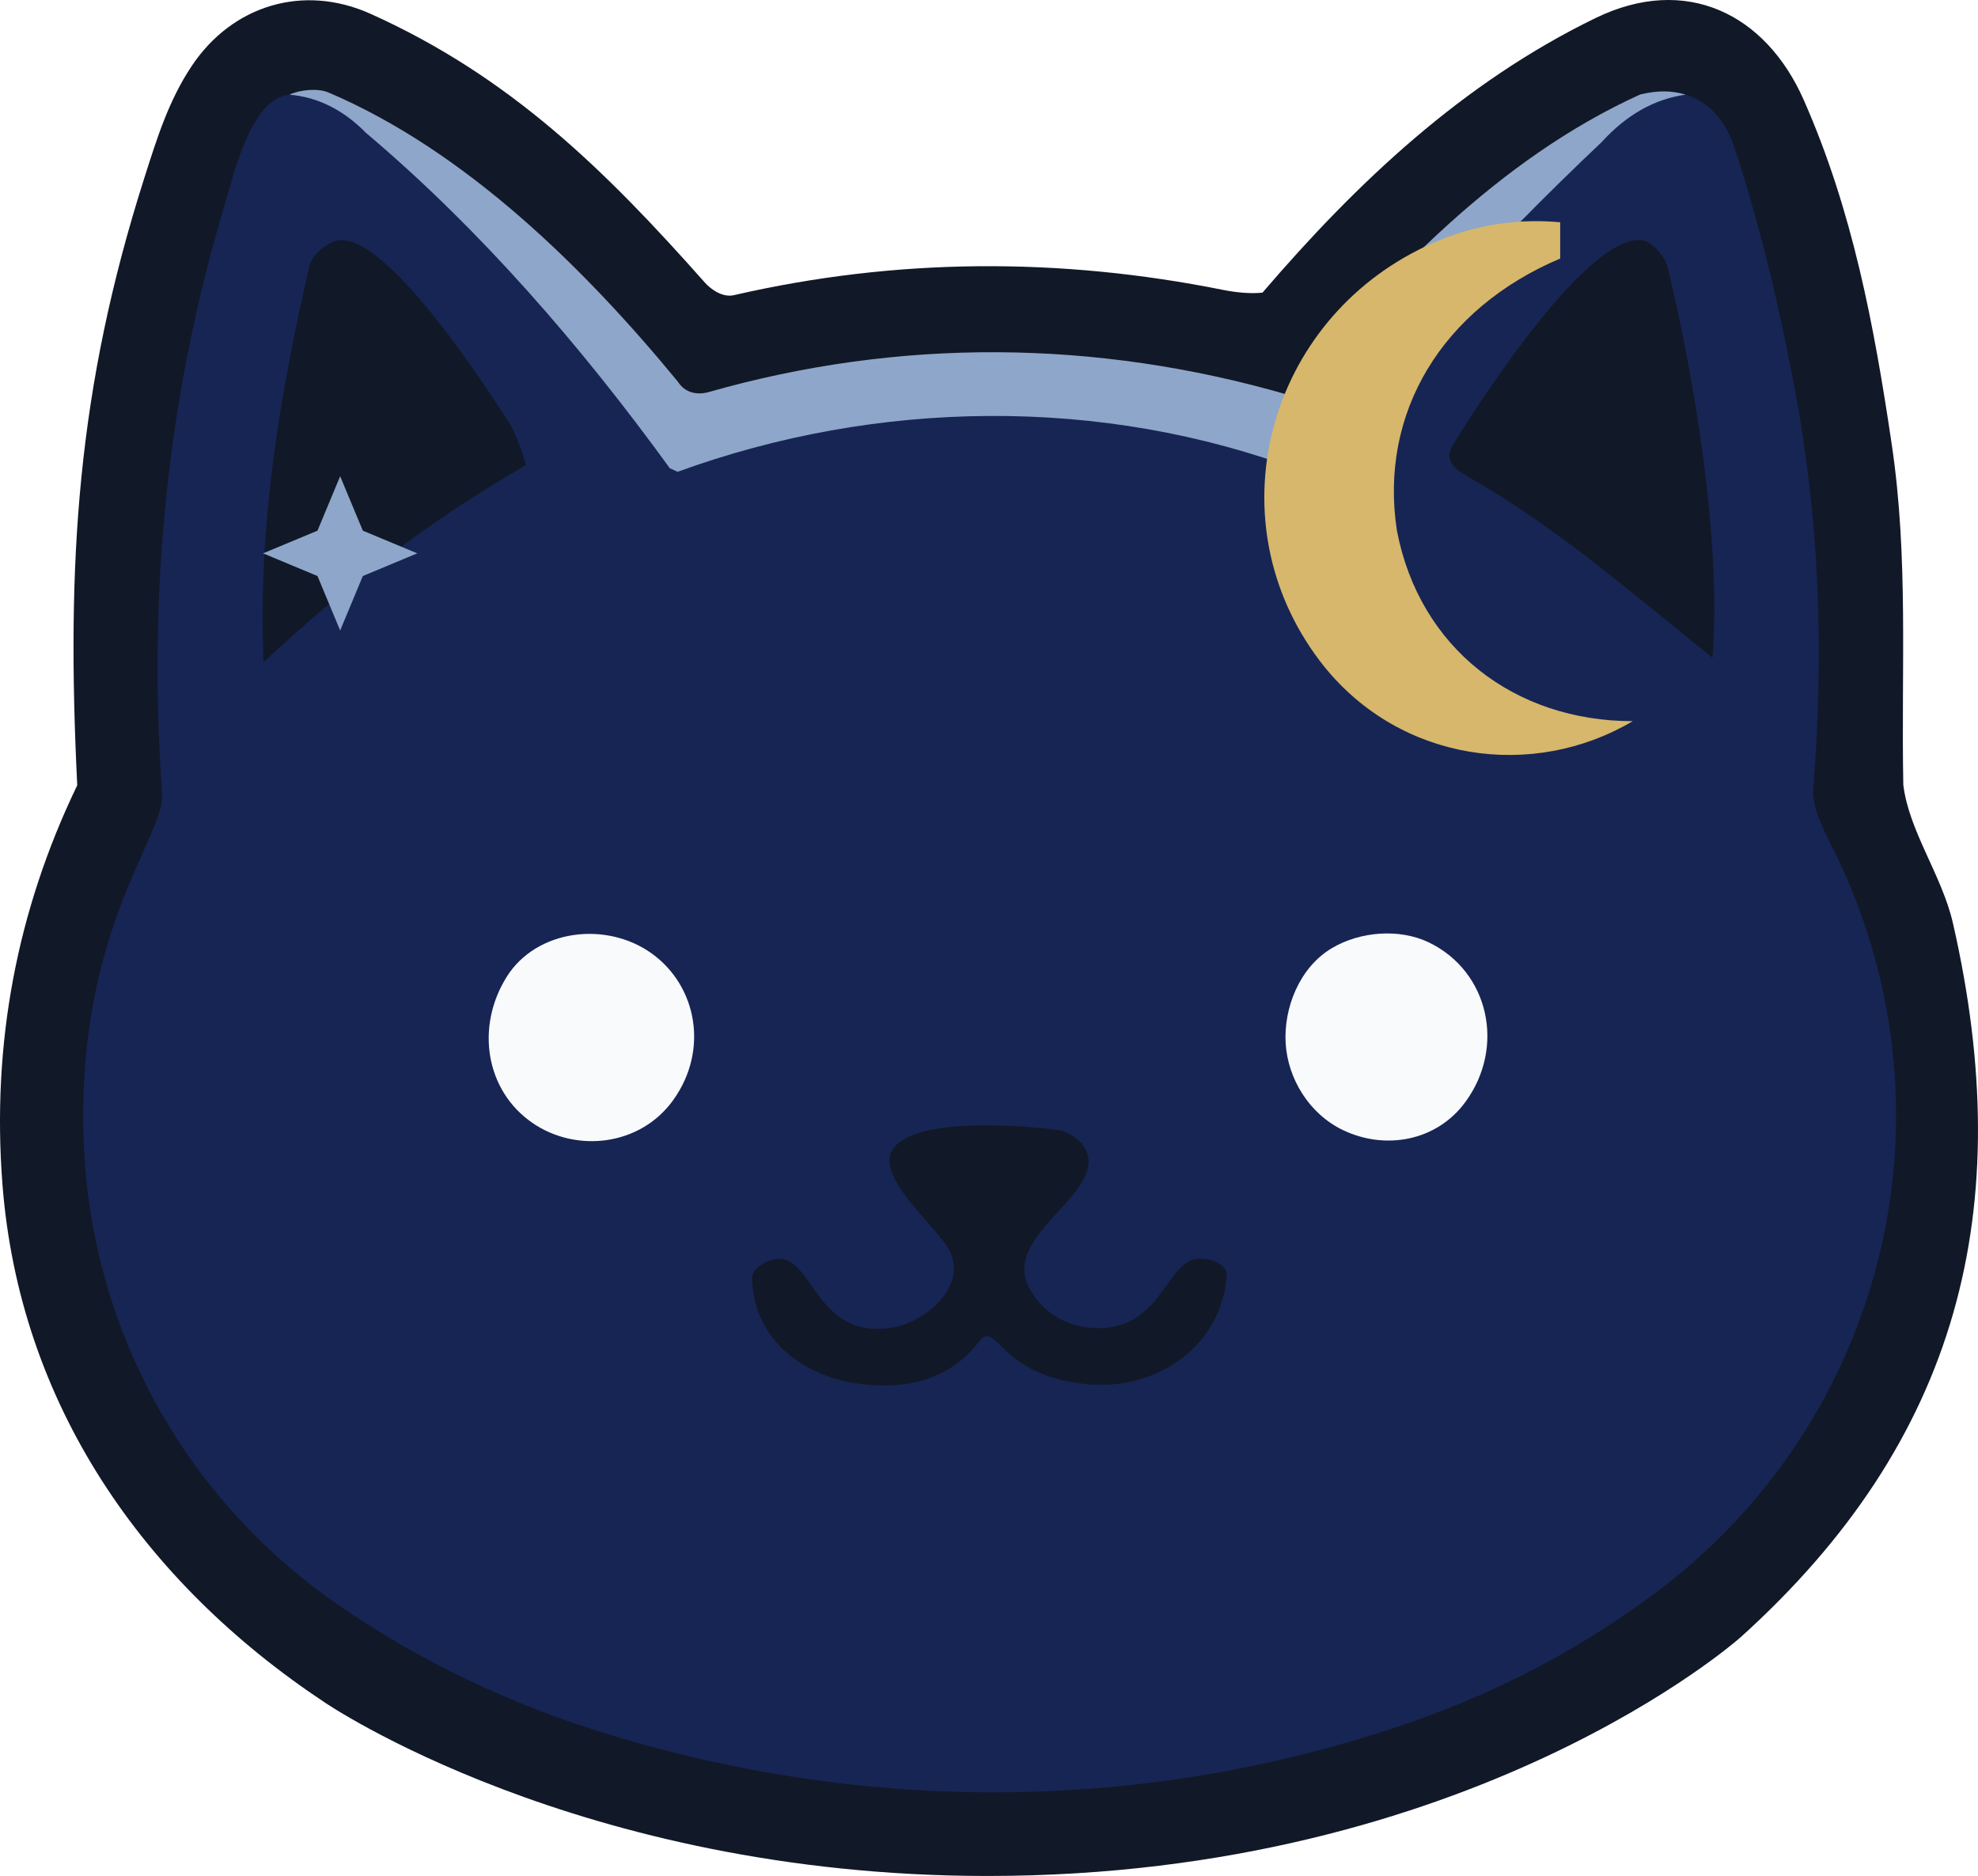
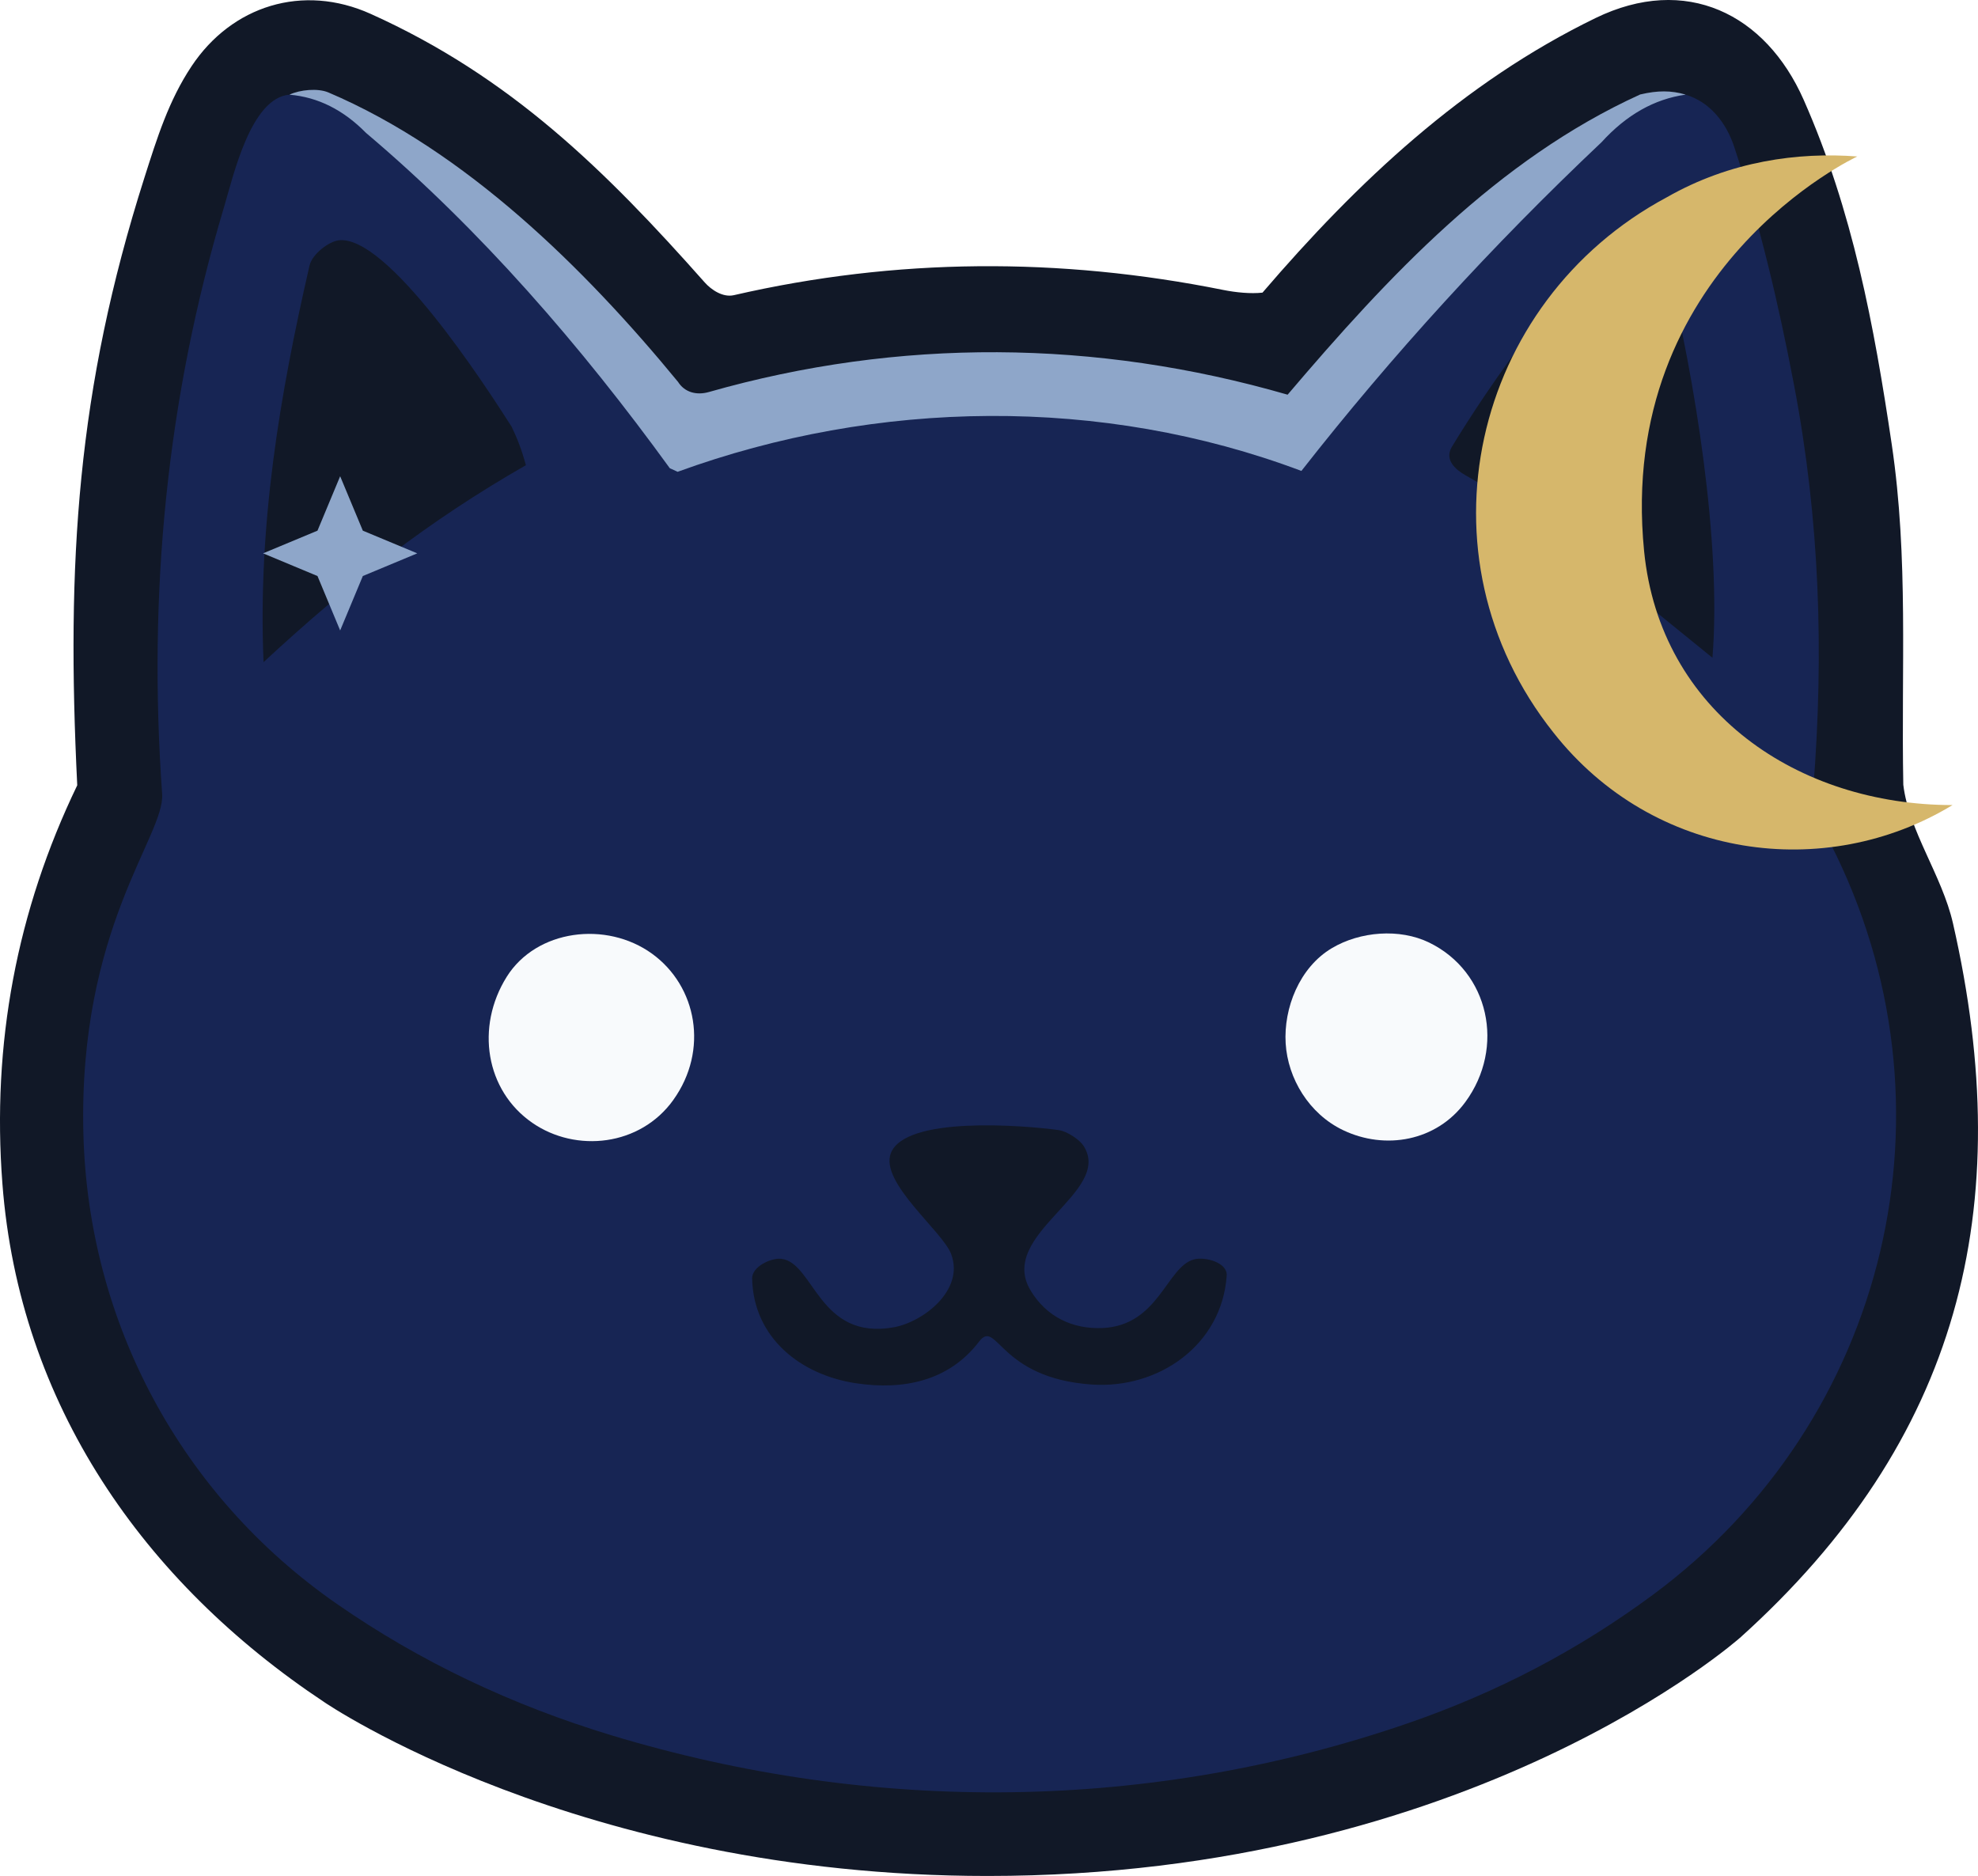
- <svg xmlns="http://www.w3.org/2000/svg" id="Layer_2" viewBox="0 0 436.12 413.61">
+ <svg xmlns="http://www.w3.org/2000/svg" id="Layer_2" version="1.1" viewBox="0 0 436.12 413.61">
  <defs>
-     <style>.cls-1{fill:#111827;}.cls-2{fill:#172554;}.cls-3{fill:#8ea6c9;}.cls-4{fill:#f8fafc;}</style>
+     <style>
+       .st0 {
+         fill: #d6b76b;
+       }
+ 
+       .st1 {
+         fill: #172554;
+       }
+ 
+       .st2 {
+         fill: #111827;
+       }
+ 
+       .st3 {
+         fill: #8ea6c9;
+       }
+ 
+       .st4 {
+         fill: #f8fafc;
+       }
+     </style>
  </defs>
  <g id="Layer_2-2">
-     <path class="cls-1" d="M383.62,361.12c48.39-43.54,61.33-94.69,46.98-157.56-2.41-10.56-9.73-20.31-10.95-30.54-.49-25.57,1.19-49.85-2.55-75.06-3.9-26.28-8.61-51.47-19.41-75.94-8.4-19.02-26.01-27.72-45.92-18.03-29.21,14.21-52.46,36.1-73.41,60.53-2.61.29-5.9-.04-8.68-.6-36.02-7.23-72.05-7.08-107.88,1.16-2.4.55-4.96-1.17-6.41-2.8-22.01-24.83-42.88-45.36-73.66-59.22-14.97-6.74-30.62-1.81-39.5,11.55-5.04,7.58-7.58,15.75-10.41,24.63-14.84,46.62-17.21,84.62-14.79,133.9C3.68,200.83-1.83,230.18.53,260.98c3.71,48.55,31.06,87.82,70.99,114.32,0,0,55.91,38.31,146.22,38.31,106.87,0,165.88-52.5,165.88-52.5h0Z" />
-     <path class="cls-3" d="M371.63,20.86c-15.54,6.31-48.5,42.71-60.19,56.72l-23.72,28.43c-44.58-16.4-92.76-16.4-137.06-.23-2.12.77-4.57-.61-5.18-2.43-12.41-17.09-25.6-32.7-40.15-47.91-6.54-6.84-12.45-13.63-20.05-19.33-6.48-6.3-13.41-11.56-21.44-15.25,2.36-1.1,6.26-1.45,8.56-.48,30.21,12.86,56.51,38.76,77.1,63.82,1.41,2.24,3.98,3.03,6.8,2.23,41.88-11.93,85.23-11.66,127.6.59,22.23-26.14,46.23-51.85,77.73-66.19,3.89-.92,6.85-.9,10,.02h0Z" />
-     <path class="cls-2" d="M63.85,20.88c6.24.53,11.86,3.34,16.86,8.43,25.23,21.32,47.44,47,66.97,73.92l1.73.79c43.97-16.02,93.54-16.75,137.53-.19,20.01-25.54,42.07-49.7,66.18-72.48,5.46-6.01,11.63-9.51,18.51-10.48,5.3,1.55,8.96,6.11,10.74,11.51,5.65,17.16,9.76,34.48,13.2,52.56,5.67,29.76,6.6,58.8,4.23,89-.3,3.76,2.07,8.65,3.76,11.97,29.46,57.79,12.85,127.28-39.15,165.73-16.51,12.2-34.32,21.5-53.79,28.23-56.89,19.64-118.13,20.19-175.79,2.73-21.86-6.62-42.18-16.19-60.65-29.04-34.29-23.85-54.7-61.95-55.79-103.49-1.19-45.48,18.02-65.83,17.36-75.03-3.15-44.15.97-87.04,13.65-129.4,2.06-6.87,5.89-24.09,14.44-24.77h0Z" />
-     <path class="cls-1" d="M364.62,134.51c-13.55-10.99-26.59-21.34-41.51-29.73-2.22-1.25-4.7-3.43-2.99-6.27,6.2-10.29,30.08-47.02,41.9-45.54,2.09.26,5.03,3.28,5.7,6.07,5.86,24.18,11.9,60.52,9.85,85.98l-12.95-10.51h0Z" />
-     <path class="cls-1" d="M115.95,102.57c-21.29,12.17-39.07,26.01-57.84,43.42-1.28-30.29,3.57-58.88,10.13-87.41.6-2.63,4.31-5.31,6.37-5.59,10.72-1.41,32.24,31.74,38.19,41.08,1.26,2.63,2.19,4.97,3.15,8.49h0Z" />
-     <path class="cls-1" d="M240.75,305.26c-20.67-1.42-20.88-14.69-24.9-9.44-6.66,8.7-16.71,10.72-27.1,9.16-12.16-1.82-22.62-9.96-22.92-23.11-.06-2.55,4.12-4.58,6.42-4.33,7.24.79,8.25,18.1,24.86,15.09,6.34-1.15,15.61-8.11,12.61-16.13-1.86-5-15.73-15.74-13.32-22.2,3.09-8.29,29.1-6.23,37.01-5.14,1.9.26,4.62,2.12,5.49,3.46,6.65,10.28-19.18,19.45-11.66,31.92,3.48,5.78,9.24,8.55,15.86,8.26,12.41-.55,14.11-13.51,20.15-15.13,2.43-.65,7.42.67,7.22,3.57-1.04,15.29-15.02,25.03-29.73,24.02h0Z" />
-     <path class="cls-4" d="M148.47,242.5c-7.32,10.23-21.48,11.71-31.1,5.06-10.31-7.12-12.56-21.14-5.65-32.19,6.55-10.46,21.97-12.4,32.06-5.09,9.89,7.17,12.52,21.27,4.69,32.21h0Z" />
-     <path class="cls-4" d="M323.07,243c-6.33,8.6-17.63,10.64-26.97,6.16-7.48-3.59-12.16-11.37-12.63-19.12s3.01-16.72,10.18-20.99c6.22-3.7,14.94-4.41,21.47-1.23,13.21,6.44,16.84,23.1,7.95,35.18Z" />
+     <path class="st2" d="M383.62,361.12c48.39-43.54,61.33-94.69,46.98-157.56-2.41-10.56-9.73-20.31-10.95-30.54-.49-25.57,1.19-49.85-2.55-75.06-3.9-26.28-8.61-51.47-19.41-75.94-8.4-19.02-26.01-27.72-45.92-18.03-29.21,14.21-52.46,36.1-73.41,60.53-2.61.29-5.9-.04-8.68-.6-36.02-7.23-72.05-7.08-107.88,1.16-2.4.55-4.96-1.17-6.41-2.8-22.01-24.83-42.88-45.36-73.66-59.22-14.97-6.74-30.62-1.81-39.5,11.55-5.04,7.58-7.58,15.75-10.41,24.63-14.84,46.62-17.21,84.62-14.79,133.9C3.68,200.83-1.83,230.18.53,260.98c3.71,48.55,31.06,87.82,70.99,114.32,0,0,55.91,38.31,146.22,38.31,106.87,0,165.88-52.5,165.88-52.5h0Z" />
+     <path class="st3" d="M371.63,20.86c-15.54,6.31-48.5,42.71-60.19,56.72l-23.72,28.43c-44.58-16.4-92.76-16.4-137.06-.23-2.12.77-4.57-.61-5.18-2.43-12.41-17.09-25.6-32.7-40.15-47.91-6.54-6.84-12.45-13.63-20.05-19.33-6.48-6.3-13.41-11.56-21.44-15.25,2.36-1.1,6.26-1.45,8.56-.48,30.21,12.86,56.51,38.76,77.1,63.82,1.41,2.24,3.98,3.03,6.8,2.23,41.88-11.93,85.23-11.66,127.6.59,22.23-26.14,46.23-51.85,77.73-66.19,3.89-.92,6.85-.9,10,.02h0Z" />
+     <path class="st1" d="M63.85,20.88c6.24.53,11.86,3.34,16.86,8.43,25.23,21.32,47.44,47,66.97,73.92l1.73.79c43.97-16.02,93.54-16.75,137.53-.19,20.01-25.54,42.07-49.7,66.18-72.48,5.46-6.01,11.63-9.51,18.51-10.48,5.3,1.55,8.96,6.11,10.74,11.51,5.65,17.16,9.76,34.48,13.2,52.56,5.67,29.76,6.6,58.8,4.23,89-.3,3.76,2.07,8.65,3.76,11.97,29.46,57.79,12.85,127.28-39.15,165.73-16.51,12.2-34.32,21.5-53.79,28.23-56.89,19.64-118.13,20.19-175.79,2.73-21.86-6.62-42.18-16.19-60.65-29.04-34.29-23.85-54.7-61.95-55.79-103.49-1.19-45.48,18.02-65.83,17.36-75.03-3.15-44.15.97-87.04,13.65-129.4,2.06-6.87,5.89-24.09,14.44-24.77h0Z" />
+     <path class="st2" d="M364.62,134.51c-13.55-10.99-26.59-21.34-41.51-29.73-2.22-1.25-4.7-3.43-2.99-6.27,6.2-10.29,30.08-47.02,41.9-45.54,2.09.26,5.03,3.28,5.7,6.07,5.86,24.18,11.9,60.52,9.85,85.98l-12.95-10.51h0Z" />
+     <path class="st2" d="M115.95,102.57c-21.29,12.17-39.07,26.01-57.84,43.42-1.28-30.29,3.57-58.88,10.13-87.41.6-2.63,4.31-5.31,6.37-5.59,10.72-1.41,32.24,31.74,38.19,41.08,1.26,2.63,2.19,4.97,3.15,8.49h0Z" />
+     <path class="st2" d="M240.75,305.26c-20.67-1.42-20.88-14.69-24.9-9.44-6.66,8.7-16.71,10.72-27.1,9.16-12.16-1.82-22.62-9.96-22.92-23.11-.06-2.55,4.12-4.58,6.42-4.33,7.24.79,8.25,18.1,24.86,15.09,6.34-1.15,15.61-8.11,12.61-16.13-1.86-5-15.73-15.74-13.32-22.2,3.09-8.29,29.1-6.23,37.01-5.14,1.9.26,4.62,2.12,5.49,3.46,6.65,10.28-19.18,19.45-11.66,31.92,3.48,5.78,9.24,8.55,15.86,8.26,12.41-.55,14.11-13.51,20.15-15.13,2.43-.65,7.42.67,7.22,3.57-1.04,15.29-15.02,25.03-29.73,24.02h0Z" />
+     <path class="st4" d="M148.47,242.5c-7.32,10.23-21.48,11.71-31.1,5.06-10.31-7.12-12.56-21.14-5.65-32.19,6.55-10.46,21.97-12.4,32.06-5.09,9.89,7.17,12.52,21.27,4.69,32.21h0Z" />
+     <path class="st4" d="M323.07,243c-6.33,8.6-17.63,10.64-26.97,6.16-7.48-3.59-12.16-11.37-12.63-19.12s3.01-16.72,10.18-20.99c6.22-3.7,14.94-4.41,21.47-1.23,13.21,6.44,16.84,23.1,7.95,35.18Z" />
  </g>
-   <style>@keyframes orangeStarTwinkle{0%,100%{opacity:.2}50%{opacity:1}}</style>
-   <g>
-     <path d="M344 57c-26 11-40 34-36 60 5 26 26 42 52 42-22 13-51 9-68-12-24-30-14-73 19-91 11-6 22-8 33-7z" fill="#d6b76b" />
-     <path d="M75 105l5 12 12 5-12 5-5 12-5-12-12-5 12-5z" fill="#8ea6c9" style="animation:orangeStarTwinkle 2.6s ease-in-out infinite" />
-   </g>
+   <path class="st3" d="M75,105l5,12,12,5-12,5-5,12-5-12-12-5,12-5,5-12Z" />
+   <path class="st0" d="M362.5,121.5c3.52,35.52,34,56,68,56-28,17-66,12-88-16-31-39-18-95,25-118,14-8,29-10,42-9,0,0-53.17,24.66-47,87Z" />
</svg>
